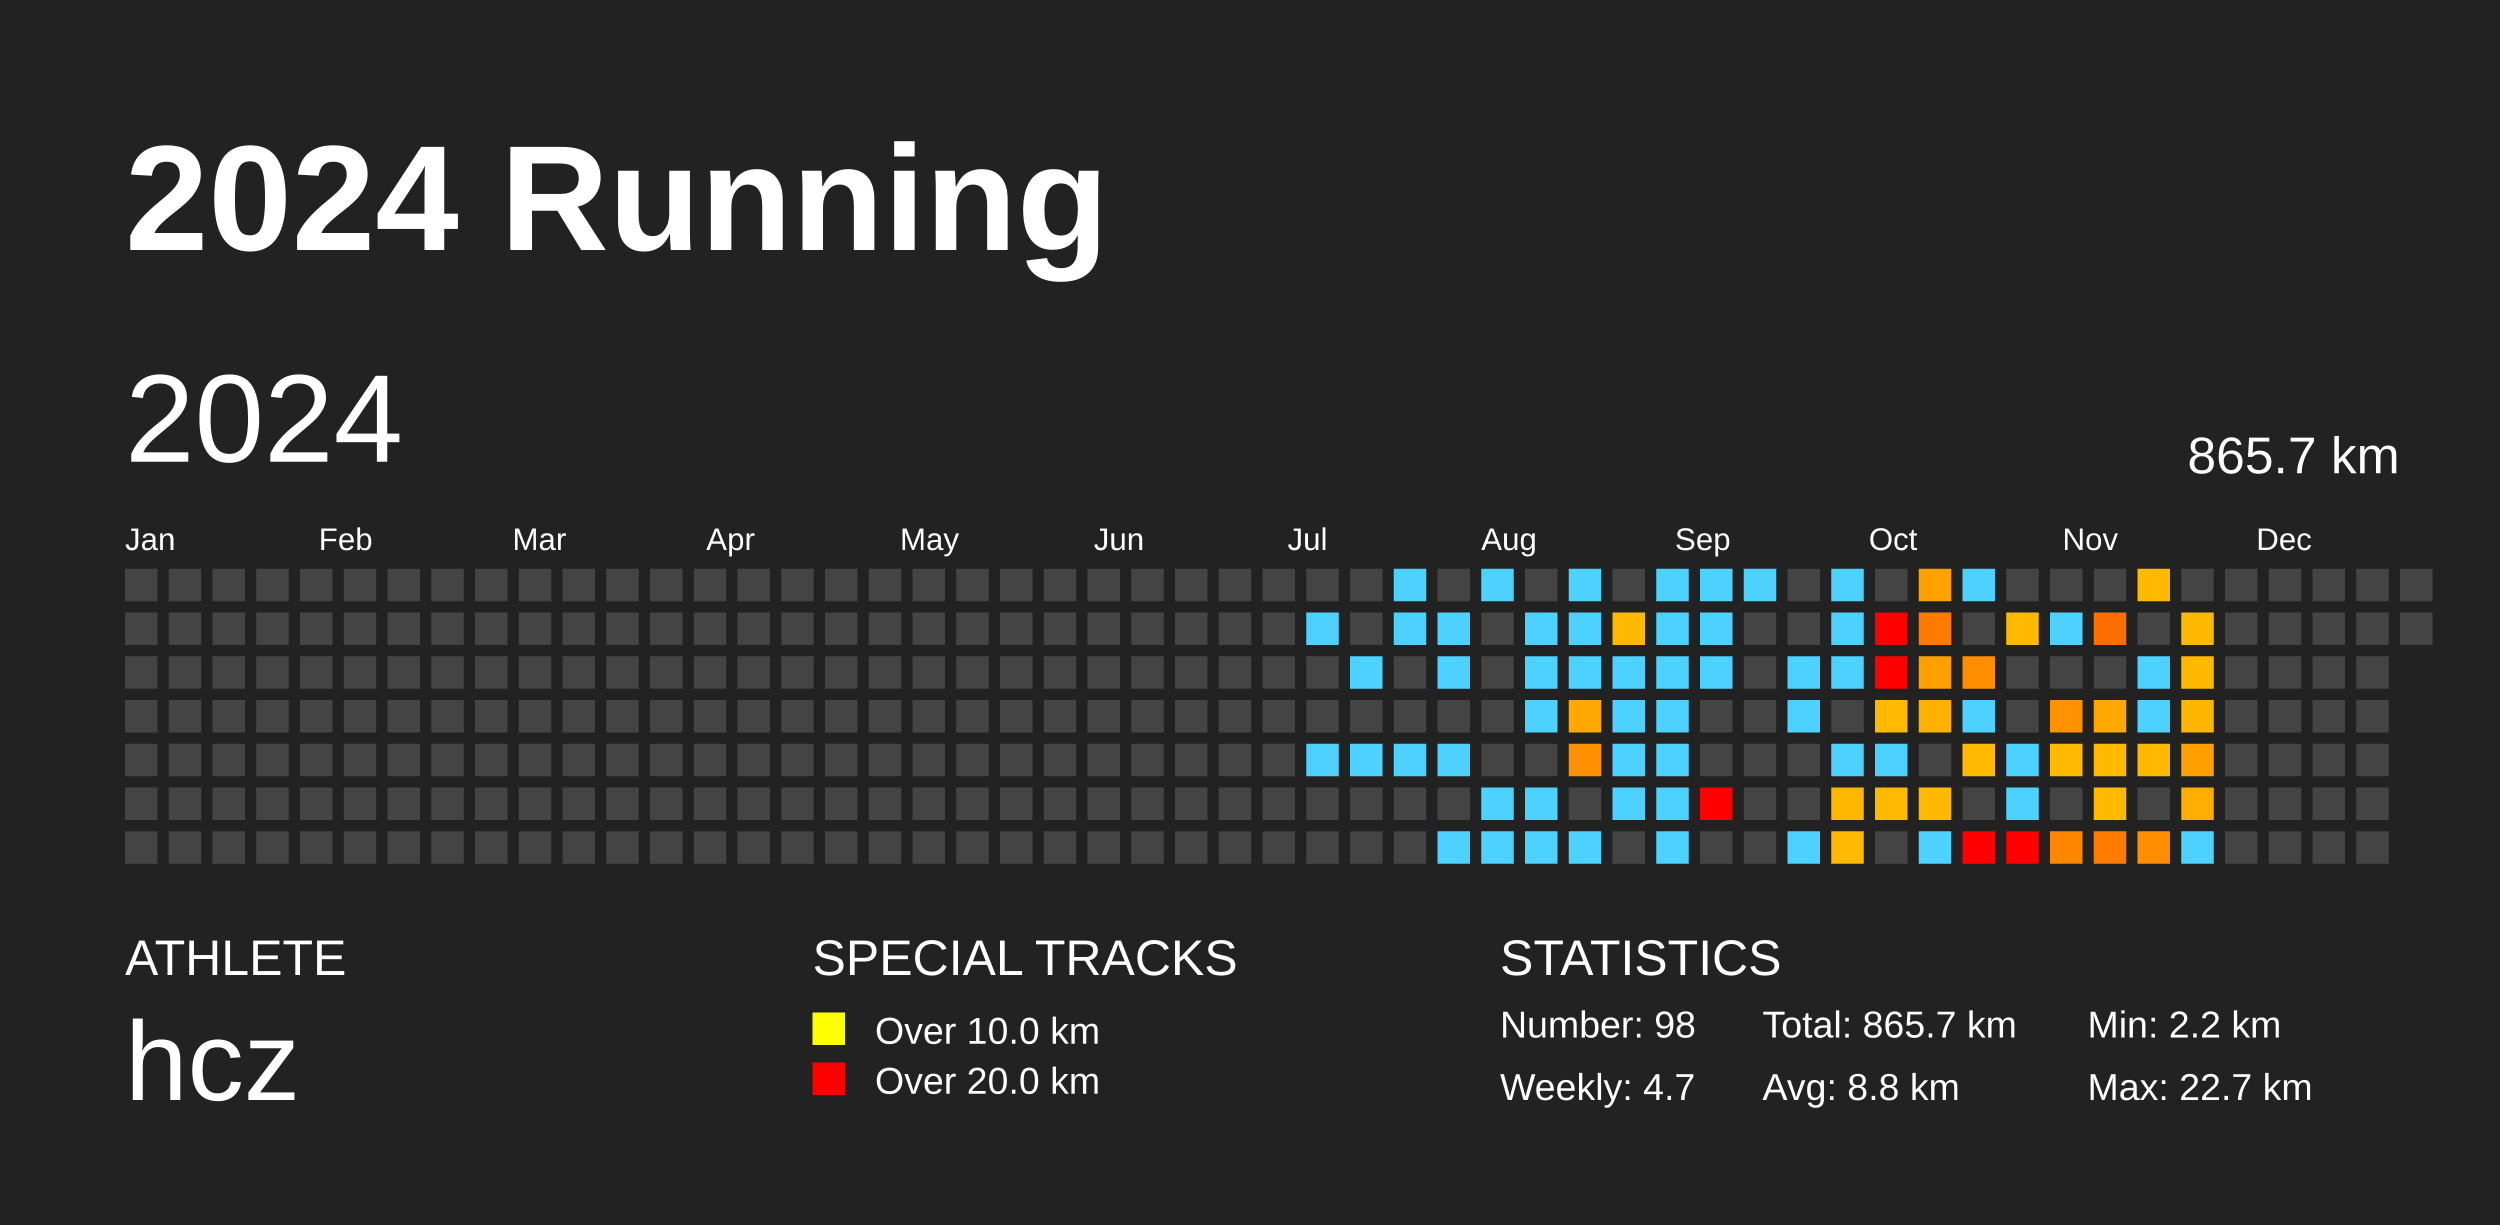
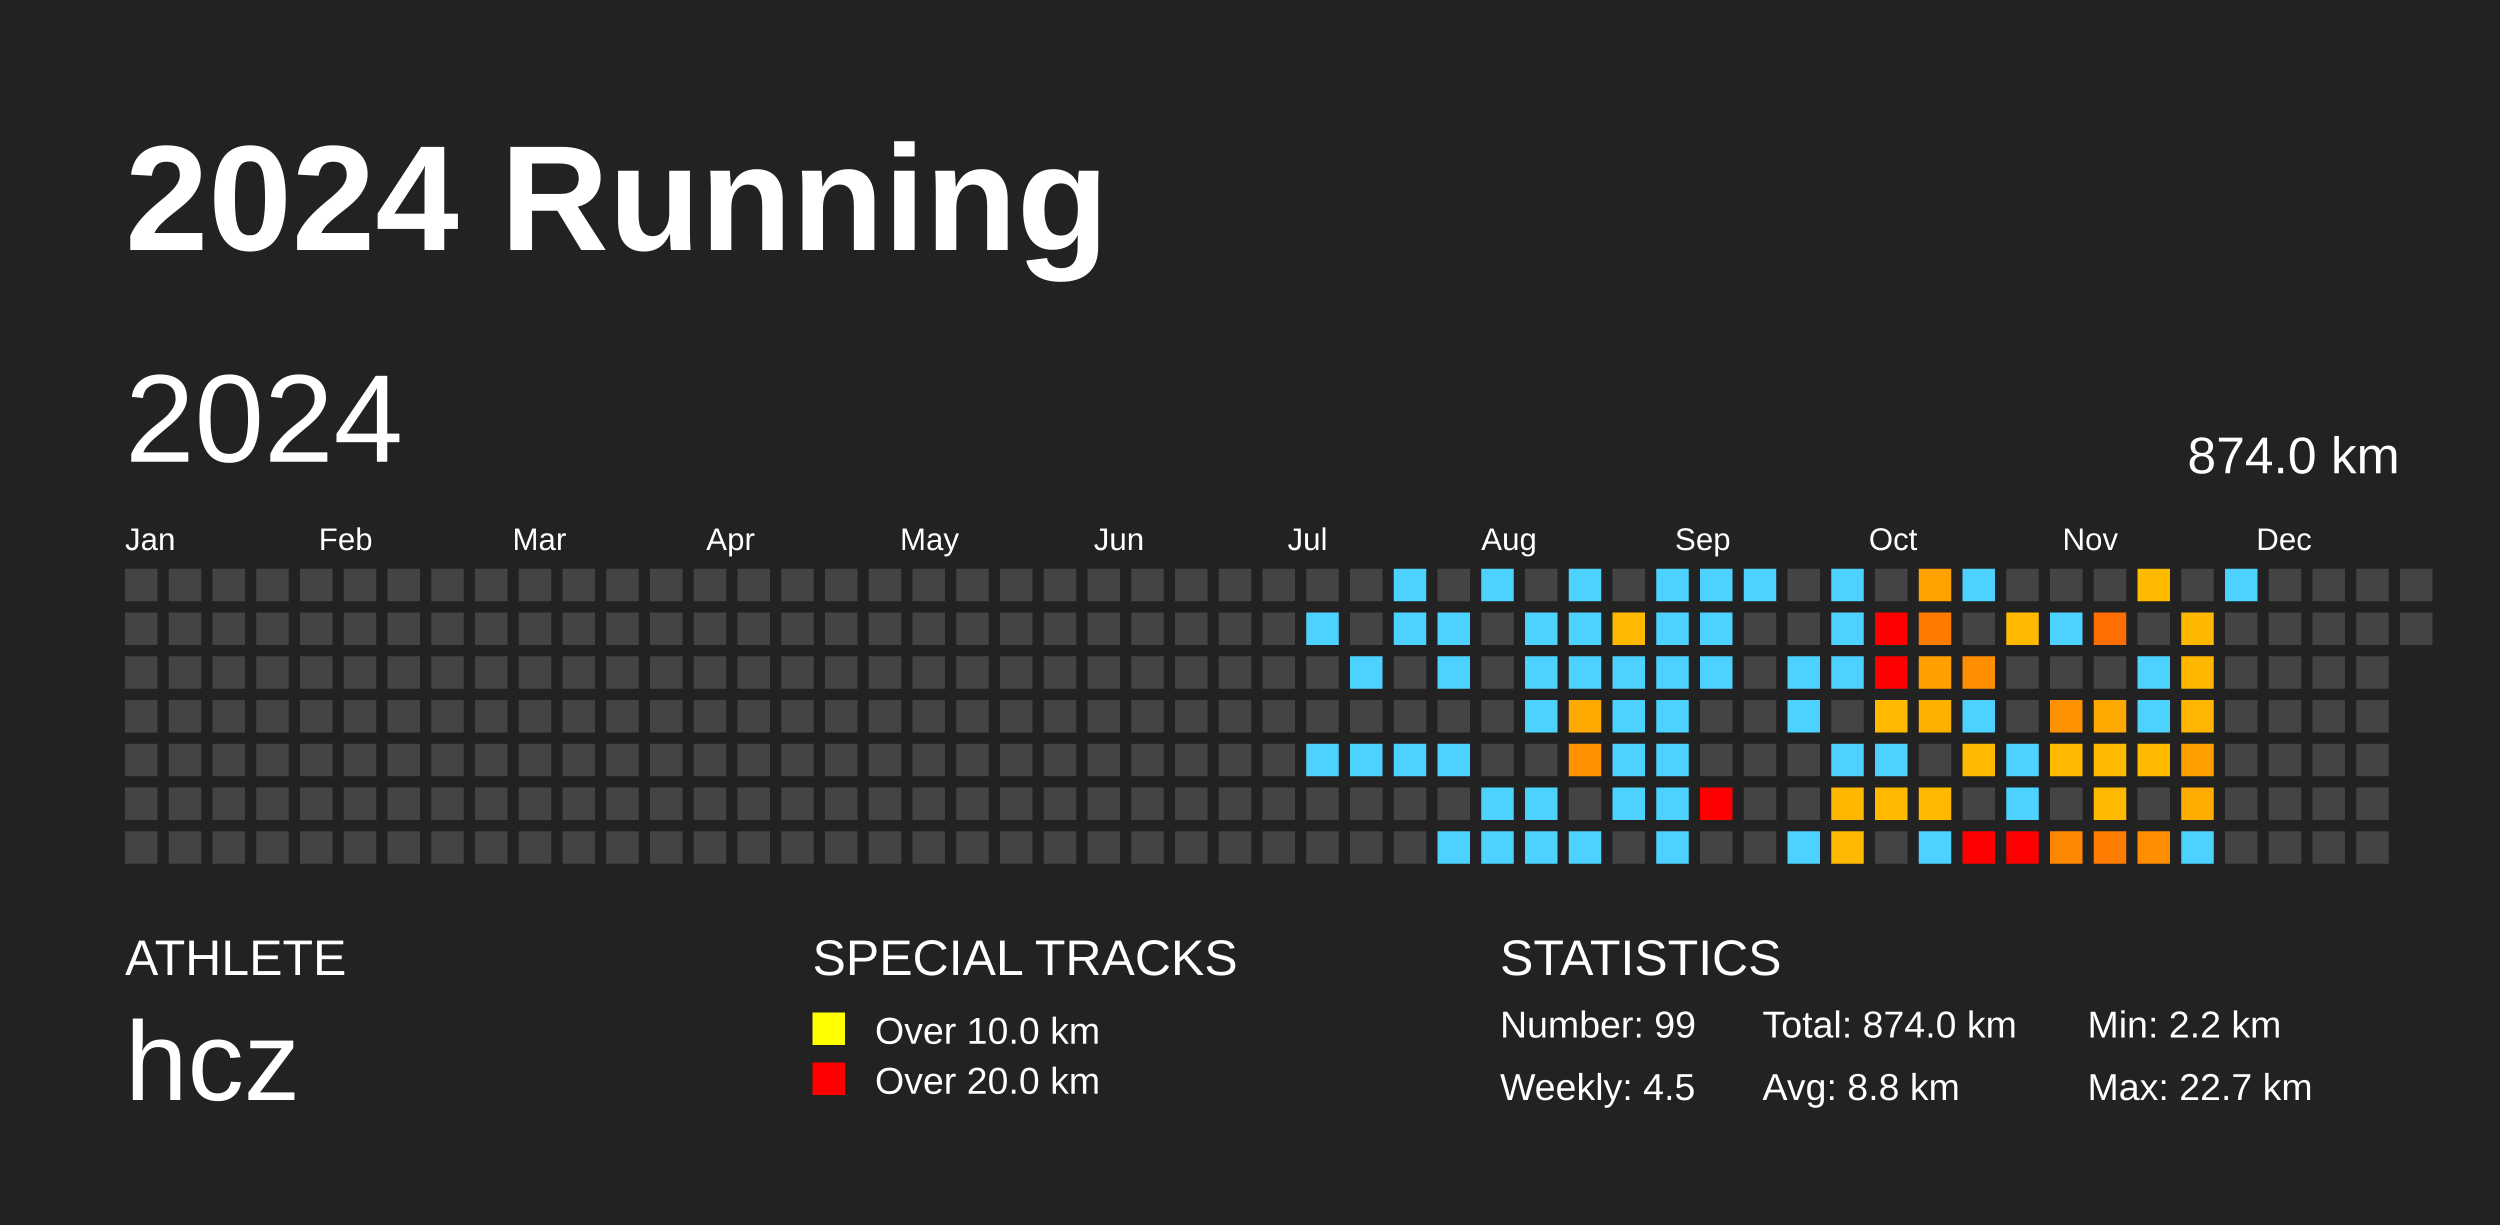
<svg xmlns="http://www.w3.org/2000/svg" baseProfile="full" height="98mm" version="1.1" viewBox="0,0,200,98" width="200mm">
  <defs />
  <rect fill="#222222" height="98" width="200" x="0" y="0" />
  <text fill="#FFFFFF" style="font-size:12px; font-family:Arial; font-weight:bold;" x="10" y="20">2024 Running</text>
  <text fill="#FFFFFF" style="font-size:4px; font-family:Arial" x="10" y="78">ATHLETE</text>
  <text fill="#FFFFFF" style="font-size:9px; font-family:Arial" x="10" y="88">hcz</text>
  <text fill="#FFFFFF" style="font-size:4px; font-family:Arial" x="65" y="78">SPECIAL TRACKS</text>
  <rect fill="yellow" height="2.6" width="2.6" x="65" y="81" />
  <text fill="#FFFFFF" style="font-size:3px; font-family:Arial" x="70" y="83.5">Over 10.0 km</text>
  <rect fill="red" height="2.6" width="2.6" x="65" y="85" />
  <text fill="#FFFFFF" style="font-size:3px; font-family:Arial" x="70" y="87.5">Over 20.0 km</text>
  <text fill="#FFFFFF" style="font-size:4px; font-family:Arial" x="120" y="78">STATISTICS</text>
-   <text fill="#FFFFFF" style="font-size:3px; font-family:Arial" x="120" y="83">Number: 98</text>
-   <text fill="#FFFFFF" style="font-size:3px; font-family:Arial" x="120" y="88">Weekly: 4.7</text>
-   <text fill="#FFFFFF" style="font-size:3px; font-family:Arial" x="141" y="83">Total: 865.7 km</text>
+   <text fill="#FFFFFF" style="font-size:3px; font-family:Arial" x="120" y="83">Number: 99</text>
+   <text fill="#FFFFFF" style="font-size:3px; font-family:Arial" x="120" y="88">Weekly: 4.5</text>
+   <text fill="#FFFFFF" style="font-size:3px; font-family:Arial" x="141" y="83">Total: 874.0 km</text>
  <text fill="#FFFFFF" style="font-size:3px; font-family:Arial" x="141" y="88">Avg: 8.8 km</text>
  <text fill="#FFFFFF" style="font-size:3px; font-family:Arial" x="167" y="83">Min: 2.2 km</text>
  <text fill="#FFFFFF" style="font-size:3px; font-family:Arial" x="167" y="88">Max: 22.7 km</text>
  <text dominant-baseline="hanging" fill="#FFFFFF" style="font-size:10.0px; font-family:Arial;" x="10" y="30">2024</text>
-   <text dominant-baseline="hanging" fill="#FFFFFF" style="font-size:4.125px; font-family:Arial;" x="175" y="35">865.7 km</text>
+   <text dominant-baseline="hanging" fill="#FFFFFF" style="font-size:4.125px; font-family:Arial;" x="175" y="35">874.0 km</text>
  <text fill="#FFFFFF" style="font-size:2.5px; font-family:Arial" x="10.0" y="44">Jan</text>
  <text fill="#FFFFFF" style="font-size:2.5px; font-family:Arial" x="25.5" y="44">Feb</text>
  <text fill="#FFFFFF" style="font-size:2.5px; font-family:Arial" x="41.0" y="44">Mar</text>
  <text fill="#FFFFFF" style="font-size:2.5px; font-family:Arial" x="56.5" y="44">Apr</text>
  <text fill="#FFFFFF" style="font-size:2.5px; font-family:Arial" x="72.0" y="44">May</text>
  <text fill="#FFFFFF" style="font-size:2.5px; font-family:Arial" x="87.5" y="44">Jun</text>
  <text fill="#FFFFFF" style="font-size:2.5px; font-family:Arial" x="103.0" y="44">Jul</text>
  <text fill="#FFFFFF" style="font-size:2.5px; font-family:Arial" x="118.5" y="44">Aug</text>
  <text fill="#FFFFFF" style="font-size:2.5px; font-family:Arial" x="134.0" y="44">Sep</text>
  <text fill="#FFFFFF" style="font-size:2.5px; font-family:Arial" x="149.5" y="44">Oct</text>
  <text fill="#FFFFFF" style="font-size:2.5px; font-family:Arial" x="165.0" y="44">Nov</text>
  <text fill="#FFFFFF" style="font-size:2.5px; font-family:Arial" x="180.5" y="44">Dec</text>
  <rect fill="#444444" height="2.6" width="2.6" x="10.0" y="45.5" />
  <rect fill="#444444" height="2.6" width="2.6" x="10.0" y="49.0" />
  <rect fill="#444444" height="2.6" width="2.6" x="10.0" y="52.5" />
  <rect fill="#444444" height="2.6" width="2.6" x="10.0" y="56.0" />
  <rect fill="#444444" height="2.6" width="2.6" x="10.0" y="59.5" />
  <rect fill="#444444" height="2.6" width="2.6" x="10.0" y="63.0" />
  <rect fill="#444444" height="2.6" width="2.6" x="10.0" y="66.5" />
  <rect fill="#444444" height="2.6" width="2.6" x="13.5" y="45.5" />
  <rect fill="#444444" height="2.6" width="2.6" x="13.5" y="49.0" />
  <rect fill="#444444" height="2.6" width="2.6" x="13.5" y="52.5" />
  <rect fill="#444444" height="2.6" width="2.6" x="13.5" y="56.0" />
  <rect fill="#444444" height="2.6" width="2.6" x="13.5" y="59.5" />
  <rect fill="#444444" height="2.6" width="2.6" x="13.5" y="63.0" />
  <rect fill="#444444" height="2.6" width="2.6" x="13.5" y="66.5" />
  <rect fill="#444444" height="2.6" width="2.6" x="17.0" y="45.5" />
  <rect fill="#444444" height="2.6" width="2.6" x="17.0" y="49.0" />
  <rect fill="#444444" height="2.6" width="2.6" x="17.0" y="52.5" />
  <rect fill="#444444" height="2.6" width="2.6" x="17.0" y="56.0" />
  <rect fill="#444444" height="2.6" width="2.6" x="17.0" y="59.5" />
  <rect fill="#444444" height="2.6" width="2.6" x="17.0" y="63.0" />
  <rect fill="#444444" height="2.6" width="2.6" x="17.0" y="66.5" />
  <rect fill="#444444" height="2.6" width="2.6" x="20.5" y="45.5" />
  <rect fill="#444444" height="2.6" width="2.6" x="20.5" y="49.0" />
  <rect fill="#444444" height="2.6" width="2.6" x="20.5" y="52.5" />
  <rect fill="#444444" height="2.6" width="2.6" x="20.5" y="56.0" />
  <rect fill="#444444" height="2.6" width="2.6" x="20.5" y="59.5" />
  <rect fill="#444444" height="2.6" width="2.6" x="20.5" y="63.0" />
  <rect fill="#444444" height="2.6" width="2.6" x="20.5" y="66.5" />
  <rect fill="#444444" height="2.6" width="2.6" x="24.0" y="45.5" />
  <rect fill="#444444" height="2.6" width="2.6" x="24.0" y="49.0" />
  <rect fill="#444444" height="2.6" width="2.6" x="24.0" y="52.5" />
  <rect fill="#444444" height="2.6" width="2.6" x="24.0" y="56.0" />
  <rect fill="#444444" height="2.6" width="2.6" x="24.0" y="59.5" />
  <rect fill="#444444" height="2.6" width="2.6" x="24.0" y="63.0" />
  <rect fill="#444444" height="2.6" width="2.6" x="24.0" y="66.5" />
  <rect fill="#444444" height="2.6" width="2.6" x="27.5" y="45.5" />
  <rect fill="#444444" height="2.6" width="2.6" x="27.5" y="49.0" />
  <rect fill="#444444" height="2.6" width="2.6" x="27.5" y="52.5" />
  <rect fill="#444444" height="2.6" width="2.6" x="27.5" y="56.0" />
  <rect fill="#444444" height="2.6" width="2.6" x="27.5" y="59.5" />
  <rect fill="#444444" height="2.6" width="2.6" x="27.5" y="63.0" />
  <rect fill="#444444" height="2.6" width="2.6" x="27.5" y="66.5" />
  <rect fill="#444444" height="2.6" width="2.6" x="31.0" y="45.5" />
  <rect fill="#444444" height="2.6" width="2.6" x="31.0" y="49.0" />
  <rect fill="#444444" height="2.6" width="2.6" x="31.0" y="52.5" />
  <rect fill="#444444" height="2.6" width="2.6" x="31.0" y="56.0" />
  <rect fill="#444444" height="2.6" width="2.6" x="31.0" y="59.5" />
  <rect fill="#444444" height="2.6" width="2.6" x="31.0" y="63.0" />
  <rect fill="#444444" height="2.6" width="2.6" x="31.0" y="66.5" />
  <rect fill="#444444" height="2.6" width="2.6" x="34.5" y="45.5" />
  <rect fill="#444444" height="2.6" width="2.6" x="34.5" y="49.0" />
  <rect fill="#444444" height="2.6" width="2.6" x="34.5" y="52.5" />
  <rect fill="#444444" height="2.6" width="2.6" x="34.5" y="56.0" />
  <rect fill="#444444" height="2.6" width="2.6" x="34.5" y="59.5" />
  <rect fill="#444444" height="2.6" width="2.6" x="34.5" y="63.0" />
  <rect fill="#444444" height="2.6" width="2.6" x="34.5" y="66.5" />
  <rect fill="#444444" height="2.6" width="2.6" x="38.0" y="45.5" />
  <rect fill="#444444" height="2.6" width="2.6" x="38.0" y="49.0" />
  <rect fill="#444444" height="2.6" width="2.6" x="38.0" y="52.5" />
  <rect fill="#444444" height="2.6" width="2.6" x="38.0" y="56.0" />
  <rect fill="#444444" height="2.6" width="2.6" x="38.0" y="59.5" />
  <rect fill="#444444" height="2.6" width="2.6" x="38.0" y="63.0" />
  <rect fill="#444444" height="2.6" width="2.6" x="38.0" y="66.5" />
  <rect fill="#444444" height="2.6" width="2.6" x="41.5" y="45.5" />
  <rect fill="#444444" height="2.6" width="2.6" x="41.5" y="49.0" />
  <rect fill="#444444" height="2.6" width="2.6" x="41.5" y="52.5" />
  <rect fill="#444444" height="2.6" width="2.6" x="41.5" y="56.0" />
  <rect fill="#444444" height="2.6" width="2.6" x="41.5" y="59.5" />
  <rect fill="#444444" height="2.6" width="2.6" x="41.5" y="63.0" />
  <rect fill="#444444" height="2.6" width="2.6" x="41.5" y="66.5" />
  <rect fill="#444444" height="2.6" width="2.6" x="45.0" y="45.5" />
  <rect fill="#444444" height="2.6" width="2.6" x="45.0" y="49.0" />
  <rect fill="#444444" height="2.6" width="2.6" x="45.0" y="52.5" />
  <rect fill="#444444" height="2.6" width="2.6" x="45.0" y="56.0" />
  <rect fill="#444444" height="2.6" width="2.6" x="45.0" y="59.5" />
  <rect fill="#444444" height="2.6" width="2.6" x="45.0" y="63.0" />
  <rect fill="#444444" height="2.6" width="2.6" x="45.0" y="66.5" />
  <rect fill="#444444" height="2.6" width="2.6" x="48.5" y="45.5" />
  <rect fill="#444444" height="2.6" width="2.6" x="48.5" y="49.0" />
  <rect fill="#444444" height="2.6" width="2.6" x="48.5" y="52.5" />
  <rect fill="#444444" height="2.6" width="2.6" x="48.5" y="56.0" />
  <rect fill="#444444" height="2.6" width="2.6" x="48.5" y="59.5" />
  <rect fill="#444444" height="2.6" width="2.6" x="48.5" y="63.0" />
  <rect fill="#444444" height="2.6" width="2.6" x="48.5" y="66.5" />
  <rect fill="#444444" height="2.6" width="2.6" x="52.0" y="45.5" />
  <rect fill="#444444" height="2.6" width="2.6" x="52.0" y="49.0" />
  <rect fill="#444444" height="2.6" width="2.6" x="52.0" y="52.5" />
  <rect fill="#444444" height="2.6" width="2.6" x="52.0" y="56.0" />
  <rect fill="#444444" height="2.6" width="2.6" x="52.0" y="59.5" />
  <rect fill="#444444" height="2.6" width="2.6" x="52.0" y="63.0" />
  <rect fill="#444444" height="2.6" width="2.6" x="52.0" y="66.5" />
  <rect fill="#444444" height="2.6" width="2.6" x="55.5" y="45.5" />
  <rect fill="#444444" height="2.6" width="2.6" x="55.5" y="49.0" />
  <rect fill="#444444" height="2.6" width="2.6" x="55.5" y="52.5" />
  <rect fill="#444444" height="2.6" width="2.6" x="55.5" y="56.0" />
  <rect fill="#444444" height="2.6" width="2.6" x="55.5" y="59.5" />
  <rect fill="#444444" height="2.6" width="2.6" x="55.5" y="63.0" />
  <rect fill="#444444" height="2.6" width="2.6" x="55.5" y="66.5" />
  <rect fill="#444444" height="2.6" width="2.6" x="59.0" y="45.5" />
  <rect fill="#444444" height="2.6" width="2.6" x="59.0" y="49.0" />
  <rect fill="#444444" height="2.6" width="2.6" x="59.0" y="52.5" />
  <rect fill="#444444" height="2.6" width="2.6" x="59.0" y="56.0" />
  <rect fill="#444444" height="2.6" width="2.6" x="59.0" y="59.5" />
  <rect fill="#444444" height="2.6" width="2.6" x="59.0" y="63.0" />
  <rect fill="#444444" height="2.6" width="2.6" x="59.0" y="66.5" />
  <rect fill="#444444" height="2.6" width="2.6" x="62.5" y="45.5" />
  <rect fill="#444444" height="2.6" width="2.6" x="62.5" y="49.0" />
  <rect fill="#444444" height="2.6" width="2.6" x="62.5" y="52.5" />
  <rect fill="#444444" height="2.6" width="2.6" x="62.5" y="56.0" />
  <rect fill="#444444" height="2.6" width="2.6" x="62.5" y="59.5" />
  <rect fill="#444444" height="2.6" width="2.6" x="62.5" y="63.0" />
  <rect fill="#444444" height="2.6" width="2.6" x="62.5" y="66.5" />
  <rect fill="#444444" height="2.6" width="2.6" x="66.0" y="45.5" />
  <rect fill="#444444" height="2.6" width="2.6" x="66.0" y="49.0" />
  <rect fill="#444444" height="2.6" width="2.6" x="66.0" y="52.5" />
  <rect fill="#444444" height="2.6" width="2.6" x="66.0" y="56.0" />
  <rect fill="#444444" height="2.6" width="2.6" x="66.0" y="59.5" />
  <rect fill="#444444" height="2.6" width="2.6" x="66.0" y="63.0" />
  <rect fill="#444444" height="2.6" width="2.6" x="66.0" y="66.5" />
  <rect fill="#444444" height="2.6" width="2.6" x="69.5" y="45.5" />
  <rect fill="#444444" height="2.6" width="2.6" x="69.5" y="49.0" />
  <rect fill="#444444" height="2.6" width="2.6" x="69.5" y="52.5" />
  <rect fill="#444444" height="2.6" width="2.6" x="69.5" y="56.0" />
  <rect fill="#444444" height="2.6" width="2.6" x="69.5" y="59.5" />
  <rect fill="#444444" height="2.6" width="2.6" x="69.5" y="63.0" />
  <rect fill="#444444" height="2.6" width="2.6" x="69.5" y="66.5" />
  <rect fill="#444444" height="2.6" width="2.6" x="73.0" y="45.5" />
  <rect fill="#444444" height="2.6" width="2.6" x="73.0" y="49.0" />
  <rect fill="#444444" height="2.6" width="2.6" x="73.0" y="52.5" />
  <rect fill="#444444" height="2.6" width="2.6" x="73.0" y="56.0" />
  <rect fill="#444444" height="2.6" width="2.6" x="73.0" y="59.5" />
  <rect fill="#444444" height="2.6" width="2.6" x="73.0" y="63.0" />
  <rect fill="#444444" height="2.6" width="2.6" x="73.0" y="66.5" />
  <rect fill="#444444" height="2.6" width="2.6" x="76.5" y="45.5" />
  <rect fill="#444444" height="2.6" width="2.6" x="76.5" y="49.0" />
  <rect fill="#444444" height="2.6" width="2.6" x="76.5" y="52.5" />
  <rect fill="#444444" height="2.6" width="2.6" x="76.5" y="56.0" />
  <rect fill="#444444" height="2.6" width="2.6" x="76.5" y="59.5" />
  <rect fill="#444444" height="2.6" width="2.6" x="76.5" y="63.0" />
  <rect fill="#444444" height="2.6" width="2.6" x="76.5" y="66.5" />
  <rect fill="#444444" height="2.6" width="2.6" x="80.0" y="45.5" />
  <rect fill="#444444" height="2.6" width="2.6" x="80.0" y="49.0" />
  <rect fill="#444444" height="2.6" width="2.6" x="80.0" y="52.5" />
  <rect fill="#444444" height="2.6" width="2.6" x="80.0" y="56.0" />
  <rect fill="#444444" height="2.6" width="2.6" x="80.0" y="59.5" />
  <rect fill="#444444" height="2.6" width="2.6" x="80.0" y="63.0" />
  <rect fill="#444444" height="2.6" width="2.6" x="80.0" y="66.5" />
  <rect fill="#444444" height="2.6" width="2.6" x="83.5" y="45.5" />
  <rect fill="#444444" height="2.6" width="2.6" x="83.5" y="49.0" />
  <rect fill="#444444" height="2.6" width="2.6" x="83.5" y="52.5" />
  <rect fill="#444444" height="2.6" width="2.6" x="83.5" y="56.0" />
  <rect fill="#444444" height="2.6" width="2.6" x="83.5" y="59.5" />
  <rect fill="#444444" height="2.6" width="2.6" x="83.5" y="63.0" />
  <rect fill="#444444" height="2.6" width="2.6" x="83.5" y="66.5" />
  <rect fill="#444444" height="2.6" width="2.6" x="87.0" y="45.5" />
  <rect fill="#444444" height="2.6" width="2.6" x="87.0" y="49.0" />
  <rect fill="#444444" height="2.6" width="2.6" x="87.0" y="52.5" />
  <rect fill="#444444" height="2.6" width="2.6" x="87.0" y="56.0" />
  <rect fill="#444444" height="2.6" width="2.6" x="87.0" y="59.5" />
  <rect fill="#444444" height="2.6" width="2.6" x="87.0" y="63.0" />
  <rect fill="#444444" height="2.6" width="2.6" x="87.0" y="66.5" />
  <rect fill="#444444" height="2.6" width="2.6" x="90.5" y="45.5" />
  <rect fill="#444444" height="2.6" width="2.6" x="90.5" y="49.0" />
  <rect fill="#444444" height="2.6" width="2.6" x="90.5" y="52.5" />
  <rect fill="#444444" height="2.6" width="2.6" x="90.5" y="56.0" />
  <rect fill="#444444" height="2.6" width="2.6" x="90.5" y="59.5" />
  <rect fill="#444444" height="2.6" width="2.6" x="90.5" y="63.0" />
  <rect fill="#444444" height="2.6" width="2.6" x="90.5" y="66.5" />
  <rect fill="#444444" height="2.6" width="2.6" x="94.0" y="45.5" />
  <rect fill="#444444" height="2.6" width="2.6" x="94.0" y="49.0" />
  <rect fill="#444444" height="2.6" width="2.6" x="94.0" y="52.5" />
  <rect fill="#444444" height="2.6" width="2.6" x="94.0" y="56.0" />
  <rect fill="#444444" height="2.6" width="2.6" x="94.0" y="59.5" />
  <rect fill="#444444" height="2.6" width="2.6" x="94.0" y="63.0" />
  <rect fill="#444444" height="2.6" width="2.6" x="94.0" y="66.5" />
  <rect fill="#444444" height="2.6" width="2.6" x="97.5" y="45.5" />
  <rect fill="#444444" height="2.6" width="2.6" x="97.5" y="49.0" />
  <rect fill="#444444" height="2.6" width="2.6" x="97.5" y="52.5" />
  <rect fill="#444444" height="2.6" width="2.6" x="97.5" y="56.0" />
  <rect fill="#444444" height="2.6" width="2.6" x="97.5" y="59.5" />
  <rect fill="#444444" height="2.6" width="2.6" x="97.5" y="63.0" />
  <rect fill="#444444" height="2.6" width="2.6" x="97.5" y="66.5" />
  <rect fill="#444444" height="2.6" width="2.6" x="101.0" y="45.5" />
  <rect fill="#444444" height="2.6" width="2.6" x="101.0" y="49.0" />
  <rect fill="#444444" height="2.6" width="2.6" x="101.0" y="52.5" />
  <rect fill="#444444" height="2.6" width="2.6" x="101.0" y="56.0" />
  <rect fill="#444444" height="2.6" width="2.6" x="101.0" y="59.5" />
  <rect fill="#444444" height="2.6" width="2.6" x="101.0" y="63.0" />
  <rect fill="#444444" height="2.6" width="2.6" x="101.0" y="66.5" />
  <rect fill="#444444" height="2.6" width="2.6" x="104.5" y="45.5" />
  <rect fill="#4dd2ff" height="2.6" width="2.6" x="104.5" y="49.0" />
  <rect fill="#444444" height="2.6" width="2.6" x="104.5" y="52.5" />
  <rect fill="#444444" height="2.6" width="2.6" x="104.5" y="56.0" />
  <rect fill="#4dd2ff" height="2.6" width="2.6" x="104.5" y="59.5" />
  <rect fill="#444444" height="2.6" width="2.6" x="104.5" y="63.0" />
  <rect fill="#444444" height="2.6" width="2.6" x="104.5" y="66.5" />
  <rect fill="#444444" height="2.6" width="2.6" x="108.0" y="45.5" />
  <rect fill="#444444" height="2.6" width="2.6" x="108.0" y="49.0" />
  <rect fill="#4dd2ff" height="2.6" width="2.6" x="108.0" y="52.5" />
  <rect fill="#444444" height="2.6" width="2.6" x="108.0" y="56.0" />
  <rect fill="#4dd2ff" height="2.6" width="2.6" x="108.0" y="59.5" />
  <rect fill="#444444" height="2.6" width="2.6" x="108.0" y="63.0" />
  <rect fill="#444444" height="2.6" width="2.6" x="108.0" y="66.5" />
  <rect fill="#4dd2ff" height="2.6" width="2.6" x="111.5" y="45.5" />
  <rect fill="#4dd2ff" height="2.6" width="2.6" x="111.5" y="49.0" />
  <rect fill="#444444" height="2.6" width="2.6" x="111.5" y="52.5" />
  <rect fill="#444444" height="2.6" width="2.6" x="111.5" y="56.0" />
  <rect fill="#4dd2ff" height="2.6" width="2.6" x="111.5" y="59.5" />
  <rect fill="#444444" height="2.6" width="2.6" x="111.5" y="63.0" />
  <rect fill="#444444" height="2.6" width="2.6" x="111.5" y="66.5" />
  <rect fill="#444444" height="2.6" width="2.6" x="115.0" y="45.5" />
  <rect fill="#4dd2ff" height="2.6" width="2.6" x="115.0" y="49.0" />
  <rect fill="#4dd2ff" height="2.6" width="2.6" x="115.0" y="52.5" />
  <rect fill="#444444" height="2.6" width="2.6" x="115.0" y="56.0" />
  <rect fill="#4dd2ff" height="2.6" width="2.6" x="115.0" y="59.5" />
  <rect fill="#444444" height="2.6" width="2.6" x="115.0" y="63.0" />
  <rect fill="#4dd2ff" height="2.6" width="2.6" x="115.0" y="66.5" />
  <rect fill="#4dd2ff" height="2.6" width="2.6" x="118.5" y="45.5" />
  <rect fill="#444444" height="2.6" width="2.6" x="118.5" y="49.0" />
  <rect fill="#444444" height="2.6" width="2.6" x="118.5" y="52.5" />
  <rect fill="#444444" height="2.6" width="2.6" x="118.5" y="56.0" />
  <rect fill="#444444" height="2.6" width="2.6" x="118.5" y="59.5" />
  <rect fill="#4dd2ff" height="2.6" width="2.6" x="118.5" y="63.0" />
  <rect fill="#4dd2ff" height="2.6" width="2.6" x="118.5" y="66.5" />
  <rect fill="#444444" height="2.6" width="2.6" x="122.0" y="45.5" />
  <rect fill="#4dd2ff" height="2.6" width="2.6" x="122.0" y="49.0" />
  <rect fill="#4dd2ff" height="2.6" width="2.6" x="122.0" y="52.5" />
  <rect fill="#4dd2ff" height="2.6" width="2.6" x="122.0" y="56.0" />
  <rect fill="#444444" height="2.6" width="2.6" x="122.0" y="59.5" />
  <rect fill="#4dd2ff" height="2.6" width="2.6" x="122.0" y="63.0" />
  <rect fill="#4dd2ff" height="2.6" width="2.6" x="122.0" y="66.5" />
  <rect fill="#4dd2ff" height="2.6" width="2.6" x="125.5" y="45.5" />
  <rect fill="#4dd2ff" height="2.6" width="2.6" x="125.5" y="49.0" />
  <rect fill="#4dd2ff" height="2.6" width="2.6" x="125.5" y="52.5" />
  <rect fill="#ffa900" height="2.6" width="2.6" x="125.5" y="56.0" />
  <rect fill="#ff9100" height="2.6" width="2.6" x="125.5" y="59.5" />
  <rect fill="#444444" height="2.6" width="2.6" x="125.5" y="63.0" />
  <rect fill="#4dd2ff" height="2.6" width="2.6" x="125.5" y="66.5" />
  <rect fill="#444444" height="2.6" width="2.6" x="129.0" y="45.5" />
  <rect fill="#ffba00" height="2.6" width="2.6" x="129.0" y="49.0" />
  <rect fill="#4dd2ff" height="2.6" width="2.6" x="129.0" y="52.5" />
  <rect fill="#4dd2ff" height="2.6" width="2.6" x="129.0" y="56.0" />
  <rect fill="#4dd2ff" height="2.6" width="2.6" x="129.0" y="59.5" />
  <rect fill="#4dd2ff" height="2.6" width="2.6" x="129.0" y="63.0" />
  <rect fill="#444444" height="2.6" width="2.6" x="129.0" y="66.5" />
  <rect fill="#4dd2ff" height="2.6" width="2.6" x="132.5" y="45.5" />
  <rect fill="#4dd2ff" height="2.6" width="2.6" x="132.5" y="49.0" />
  <rect fill="#4dd2ff" height="2.6" width="2.6" x="132.5" y="52.5" />
  <rect fill="#4dd2ff" height="2.6" width="2.6" x="132.5" y="56.0" />
  <rect fill="#4dd2ff" height="2.6" width="2.6" x="132.5" y="59.5" />
  <rect fill="#4dd2ff" height="2.6" width="2.6" x="132.5" y="63.0" />
  <rect fill="#4dd2ff" height="2.6" width="2.6" x="132.5" y="66.5" />
  <rect fill="#4dd2ff" height="2.6" width="2.6" x="136.0" y="45.5" />
  <rect fill="#4dd2ff" height="2.6" width="2.6" x="136.0" y="49.0" />
  <rect fill="#4dd2ff" height="2.6" width="2.6" x="136.0" y="52.5" />
  <rect fill="#444444" height="2.6" width="2.6" x="136.0" y="56.0" />
  <rect fill="#444444" height="2.6" width="2.6" x="136.0" y="59.5" />
  <rect fill="red" height="2.6" width="2.6" x="136.0" y="63.0" />
  <rect fill="#444444" height="2.6" width="2.6" x="136.0" y="66.5" />
  <rect fill="#4dd2ff" height="2.6" width="2.6" x="139.5" y="45.5" />
  <rect fill="#444444" height="2.6" width="2.6" x="139.5" y="49.0" />
  <rect fill="#444444" height="2.6" width="2.6" x="139.5" y="52.5" />
  <rect fill="#444444" height="2.6" width="2.6" x="139.5" y="56.0" />
  <rect fill="#444444" height="2.6" width="2.6" x="139.5" y="59.5" />
  <rect fill="#444444" height="2.6" width="2.6" x="139.5" y="63.0" />
  <rect fill="#444444" height="2.6" width="2.6" x="139.5" y="66.5" />
  <rect fill="#444444" height="2.6" width="2.6" x="143.0" y="45.5" />
  <rect fill="#444444" height="2.6" width="2.6" x="143.0" y="49.0" />
  <rect fill="#4dd2ff" height="2.6" width="2.6" x="143.0" y="52.5" />
  <rect fill="#4dd2ff" height="2.6" width="2.6" x="143.0" y="56.0" />
  <rect fill="#444444" height="2.6" width="2.6" x="143.0" y="59.5" />
  <rect fill="#444444" height="2.6" width="2.6" x="143.0" y="63.0" />
  <rect fill="#4dd2ff" height="2.6" width="2.6" x="143.0" y="66.5" />
  <rect fill="#4dd2ff" height="2.6" width="2.6" x="146.5" y="45.5" />
  <rect fill="#4dd2ff" height="2.6" width="2.6" x="146.5" y="49.0" />
  <rect fill="#4dd2ff" height="2.6" width="2.6" x="146.5" y="52.5" />
  <rect fill="#444444" height="2.6" width="2.6" x="146.5" y="56.0" />
  <rect fill="#4dd2ff" height="2.6" width="2.6" x="146.5" y="59.5" />
  <rect fill="#ffb800" height="2.6" width="2.6" x="146.5" y="63.0" />
  <rect fill="#ffb900" height="2.6" width="2.6" x="146.5" y="66.5" />
  <rect fill="#444444" height="2.6" width="2.6" x="150.0" y="45.5" />
  <rect fill="red" height="2.6" width="2.6" x="150.0" y="49.0" />
  <rect fill="red" height="2.6" width="2.6" x="150.0" y="52.5" />
  <rect fill="#ffb900" height="2.6" width="2.6" x="150.0" y="56.0" />
  <rect fill="#4dd2ff" height="2.6" width="2.6" x="150.0" y="59.5" />
  <rect fill="#ffba00" height="2.6" width="2.6" x="150.0" y="63.0" />
  <rect fill="#444444" height="2.6" width="2.6" x="150.0" y="66.5" />
  <rect fill="#ffa200" height="2.6" width="2.6" x="153.5" y="45.5" />
  <rect fill="#ff7b00" height="2.6" width="2.6" x="153.5" y="49.0" />
  <rect fill="#ff9f00" height="2.6" width="2.6" x="153.5" y="52.5" />
  <rect fill="#ffb100" height="2.6" width="2.6" x="153.5" y="56.0" />
  <rect fill="#444444" height="2.6" width="2.6" x="153.5" y="59.5" />
  <rect fill="#ffba00" height="2.6" width="2.6" x="153.5" y="63.0" />
  <rect fill="#4dd2ff" height="2.6" width="2.6" x="153.5" y="66.5" />
  <rect fill="#4dd2ff" height="2.6" width="2.6" x="157.0" y="45.5" />
  <rect fill="#444444" height="2.6" width="2.6" x="157.0" y="49.0" />
  <rect fill="#ff8d00" height="2.6" width="2.6" x="157.0" y="52.5" />
  <rect fill="#4dd2ff" height="2.6" width="2.6" x="157.0" y="56.0" />
  <rect fill="#ffba00" height="2.6" width="2.6" x="157.0" y="59.5" />
  <rect fill="#444444" height="2.6" width="2.6" x="157.0" y="63.0" />
  <rect fill="red" height="2.6" width="2.6" x="157.0" y="66.5" />
  <rect fill="#444444" height="2.6" width="2.6" x="160.5" y="45.5" />
  <rect fill="#ffba00" height="2.6" width="2.6" x="160.5" y="49.0" />
  <rect fill="#444444" height="2.6" width="2.6" x="160.5" y="52.5" />
  <rect fill="#444444" height="2.6" width="2.6" x="160.5" y="56.0" />
  <rect fill="#4dd2ff" height="2.6" width="2.6" x="160.5" y="59.5" />
  <rect fill="#4dd2ff" height="2.6" width="2.6" x="160.5" y="63.0" />
  <rect fill="red" height="2.6" width="2.6" x="160.5" y="66.5" />
  <rect fill="#444444" height="2.6" width="2.6" x="164.0" y="45.5" />
  <rect fill="#4dd2ff" height="2.6" width="2.6" x="164.0" y="49.0" />
  <rect fill="#444444" height="2.6" width="2.6" x="164.0" y="52.5" />
  <rect fill="#ff9200" height="2.6" width="2.6" x="164.0" y="56.0" />
  <rect fill="#ffba00" height="2.6" width="2.6" x="164.0" y="59.5" />
  <rect fill="#444444" height="2.6" width="2.6" x="164.0" y="63.0" />
  <rect fill="#ff8700" height="2.6" width="2.6" x="164.0" y="66.5" />
  <rect fill="#444444" height="2.6" width="2.6" x="167.5" y="45.5" />
  <rect fill="#ff6e00" height="2.6" width="2.6" x="167.5" y="49.0" />
  <rect fill="#444444" height="2.6" width="2.6" x="167.5" y="52.5" />
  <rect fill="#ffa800" height="2.6" width="2.6" x="167.5" y="56.0" />
  <rect fill="#ffba00" height="2.6" width="2.6" x="167.5" y="59.5" />
  <rect fill="#ffba00" height="2.6" width="2.6" x="167.5" y="63.0" />
  <rect fill="#ff7c00" height="2.6" width="2.6" x="167.5" y="66.5" />
  <rect fill="#ffba00" height="2.6" width="2.6" x="171.0" y="45.5" />
  <rect fill="#444444" height="2.6" width="2.6" x="171.0" y="49.0" />
  <rect fill="#4dd2ff" height="2.6" width="2.6" x="171.0" y="52.5" />
  <rect fill="#4dd2ff" height="2.6" width="2.6" x="171.0" y="56.0" />
  <rect fill="#ffba00" height="2.6" width="2.6" x="171.0" y="59.5" />
  <rect fill="#444444" height="2.6" width="2.6" x="171.0" y="63.0" />
  <rect fill="#ff8d00" height="2.6" width="2.6" x="171.0" y="66.5" />
  <rect fill="#444444" height="2.6" width="2.6" x="174.5" y="45.5" />
  <rect fill="#ffb800" height="2.6" width="2.6" x="174.5" y="49.0" />
  <rect fill="#ffb700" height="2.6" width="2.6" x="174.5" y="52.5" />
  <rect fill="#ffb600" height="2.6" width="2.6" x="174.5" y="56.0" />
  <rect fill="#ffa000" height="2.6" width="2.6" x="174.5" y="59.5" />
  <rect fill="#ffad00" height="2.6" width="2.6" x="174.5" y="63.0" />
  <rect fill="#4dd2ff" height="2.6" width="2.6" x="174.5" y="66.5" />
-   <rect fill="#444444" height="2.6" width="2.6" x="178.0" y="45.5" />
+   <rect fill="#4dd2ff" height="2.6" width="2.6" x="178.0" y="45.5" />
  <rect fill="#444444" height="2.6" width="2.6" x="178.0" y="49.0" />
  <rect fill="#444444" height="2.6" width="2.6" x="178.0" y="52.5" />
  <rect fill="#444444" height="2.6" width="2.6" x="178.0" y="56.0" />
  <rect fill="#444444" height="2.6" width="2.6" x="178.0" y="59.5" />
  <rect fill="#444444" height="2.6" width="2.6" x="178.0" y="63.0" />
  <rect fill="#444444" height="2.6" width="2.6" x="178.0" y="66.5" />
  <rect fill="#444444" height="2.6" width="2.6" x="181.5" y="45.5" />
  <rect fill="#444444" height="2.6" width="2.6" x="181.5" y="49.0" />
  <rect fill="#444444" height="2.6" width="2.6" x="181.5" y="52.5" />
  <rect fill="#444444" height="2.6" width="2.6" x="181.5" y="56.0" />
  <rect fill="#444444" height="2.6" width="2.6" x="181.5" y="59.5" />
  <rect fill="#444444" height="2.6" width="2.6" x="181.5" y="63.0" />
  <rect fill="#444444" height="2.6" width="2.6" x="181.5" y="66.5" />
  <rect fill="#444444" height="2.6" width="2.6" x="185.0" y="45.5" />
  <rect fill="#444444" height="2.6" width="2.6" x="185.0" y="49.0" />
  <rect fill="#444444" height="2.6" width="2.6" x="185.0" y="52.5" />
  <rect fill="#444444" height="2.6" width="2.6" x="185.0" y="56.0" />
  <rect fill="#444444" height="2.6" width="2.6" x="185.0" y="59.5" />
  <rect fill="#444444" height="2.6" width="2.6" x="185.0" y="63.0" />
  <rect fill="#444444" height="2.6" width="2.6" x="185.0" y="66.5" />
  <rect fill="#444444" height="2.6" width="2.6" x="188.5" y="45.5" />
  <rect fill="#444444" height="2.6" width="2.6" x="188.5" y="49.0" />
  <rect fill="#444444" height="2.6" width="2.6" x="188.5" y="52.5" />
  <rect fill="#444444" height="2.6" width="2.6" x="188.5" y="56.0" />
  <rect fill="#444444" height="2.6" width="2.6" x="188.5" y="59.5" />
  <rect fill="#444444" height="2.6" width="2.6" x="188.5" y="63.0" />
  <rect fill="#444444" height="2.6" width="2.6" x="188.5" y="66.5" />
  <rect fill="#444444" height="2.6" width="2.6" x="192.0" y="45.5" />
  <rect fill="#444444" height="2.6" width="2.6" x="192.0" y="49.0" />
</svg>
